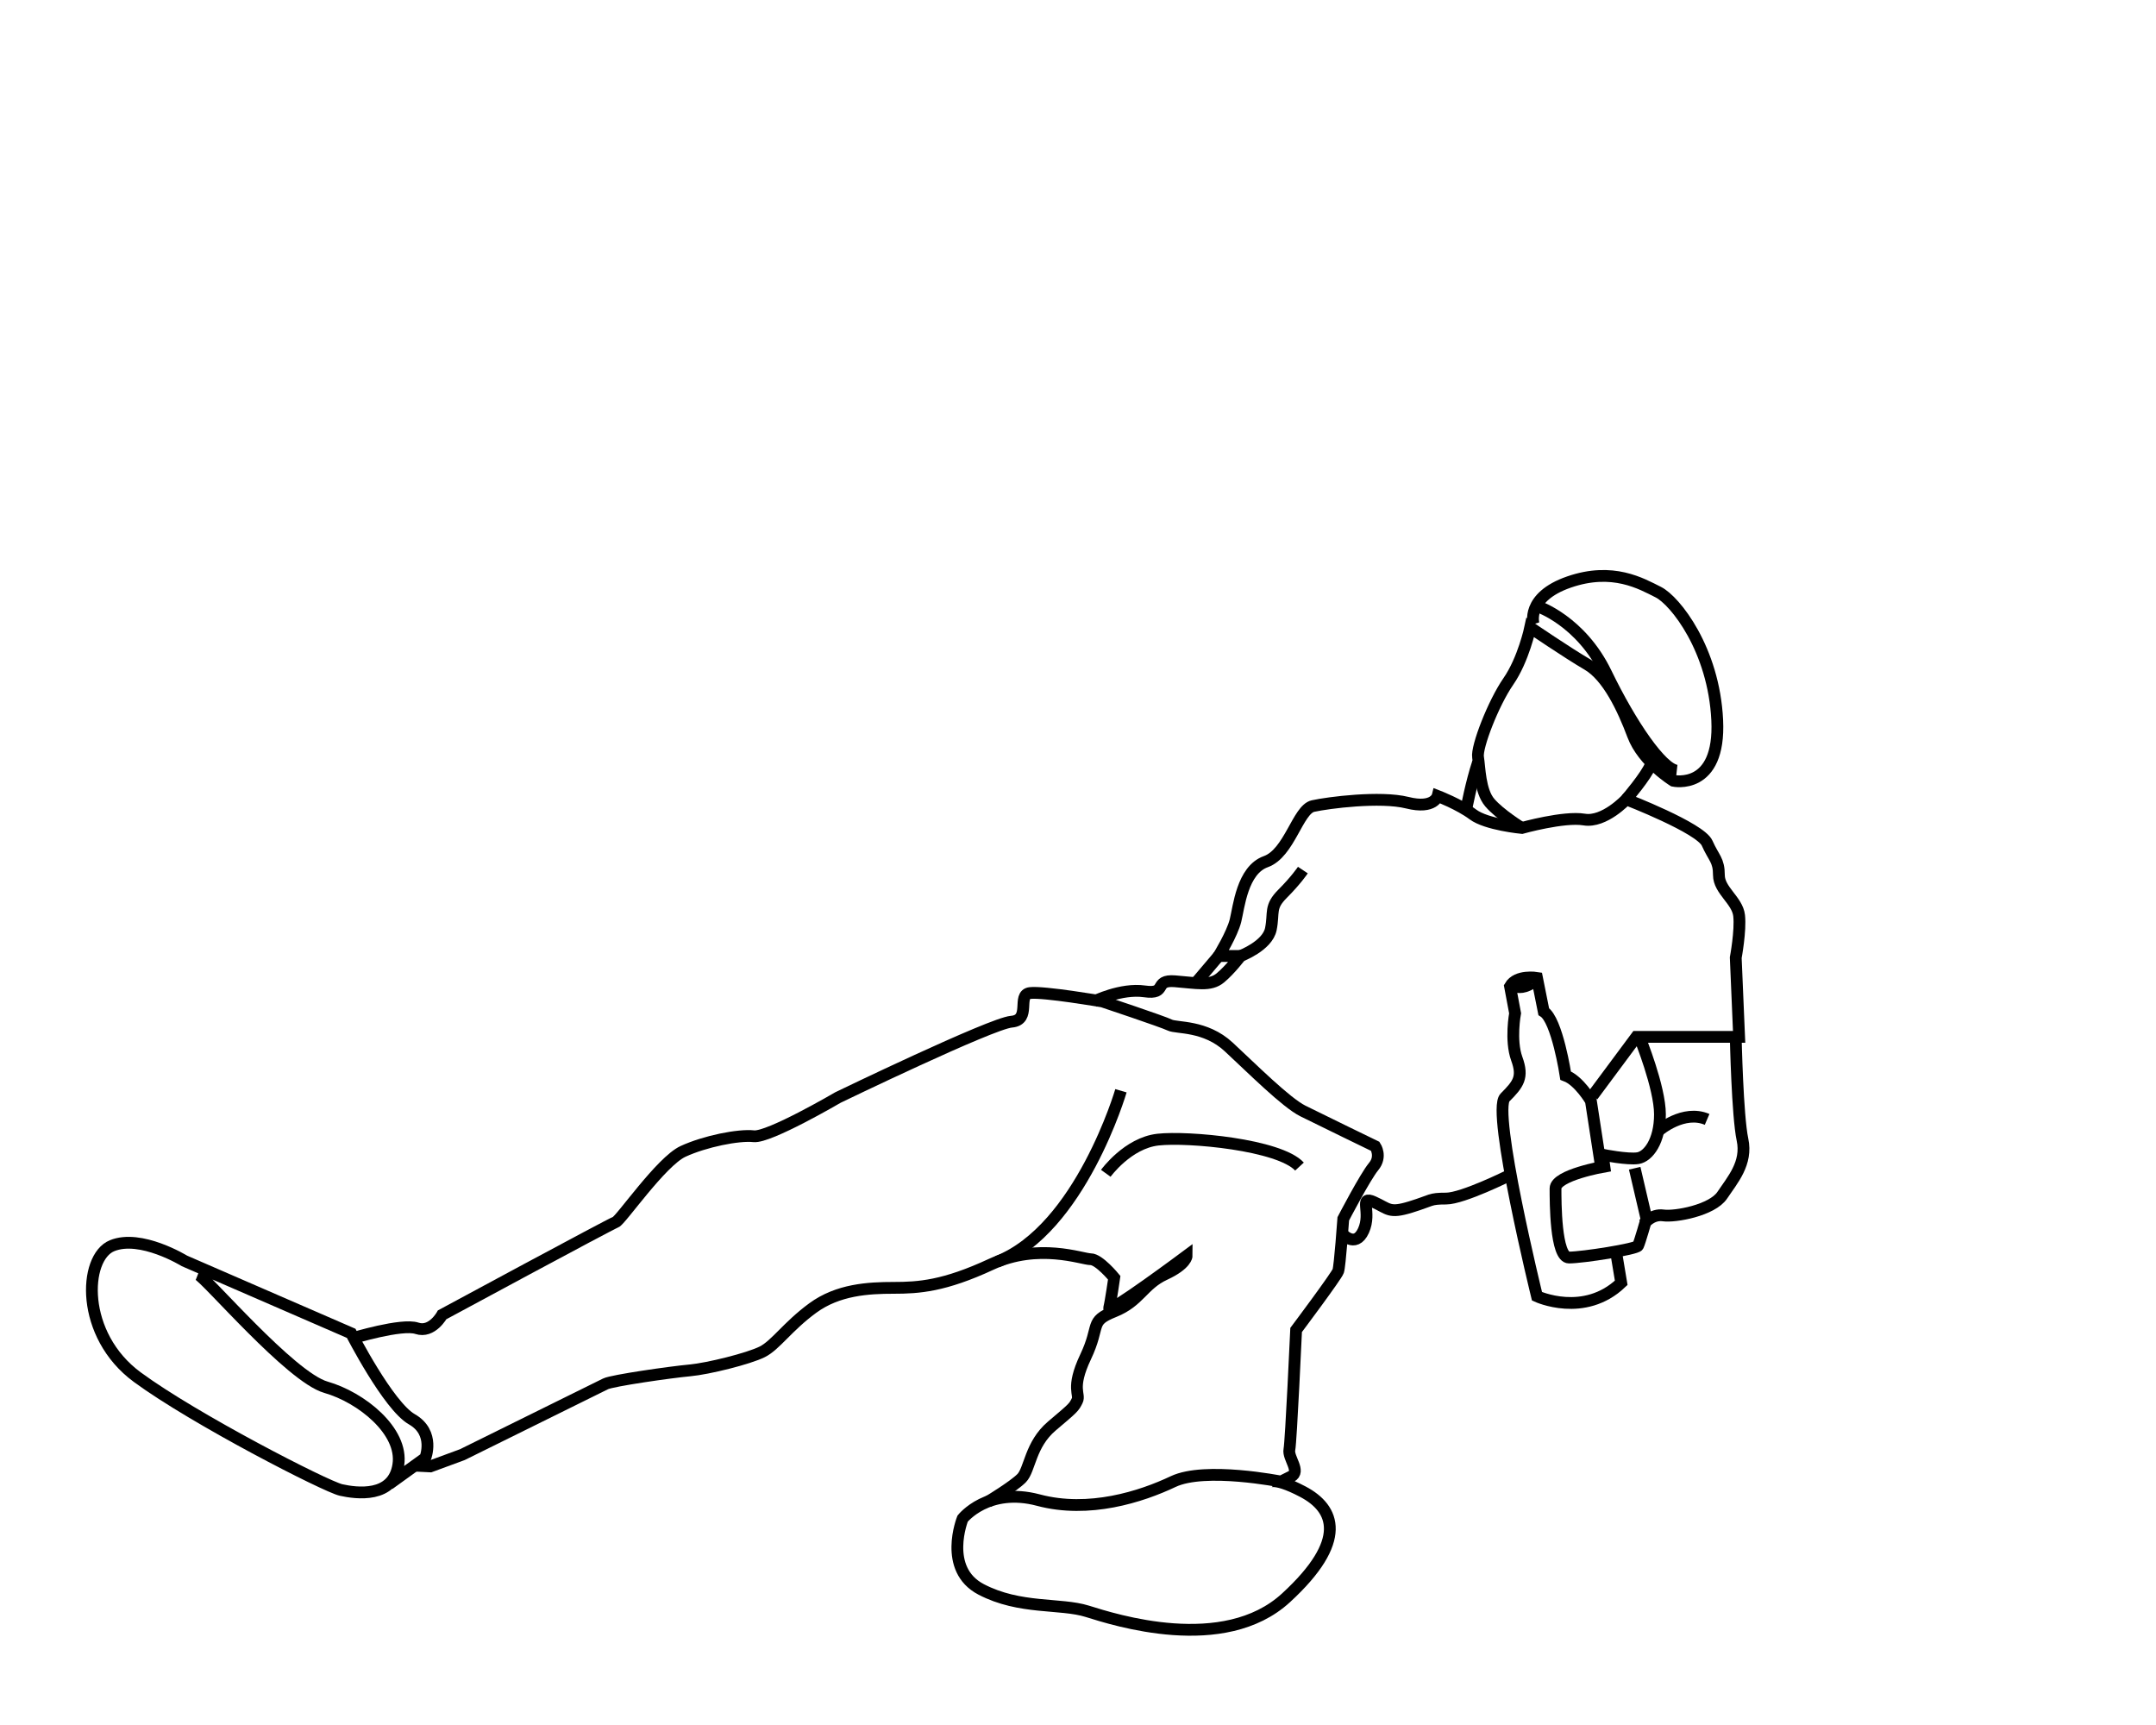
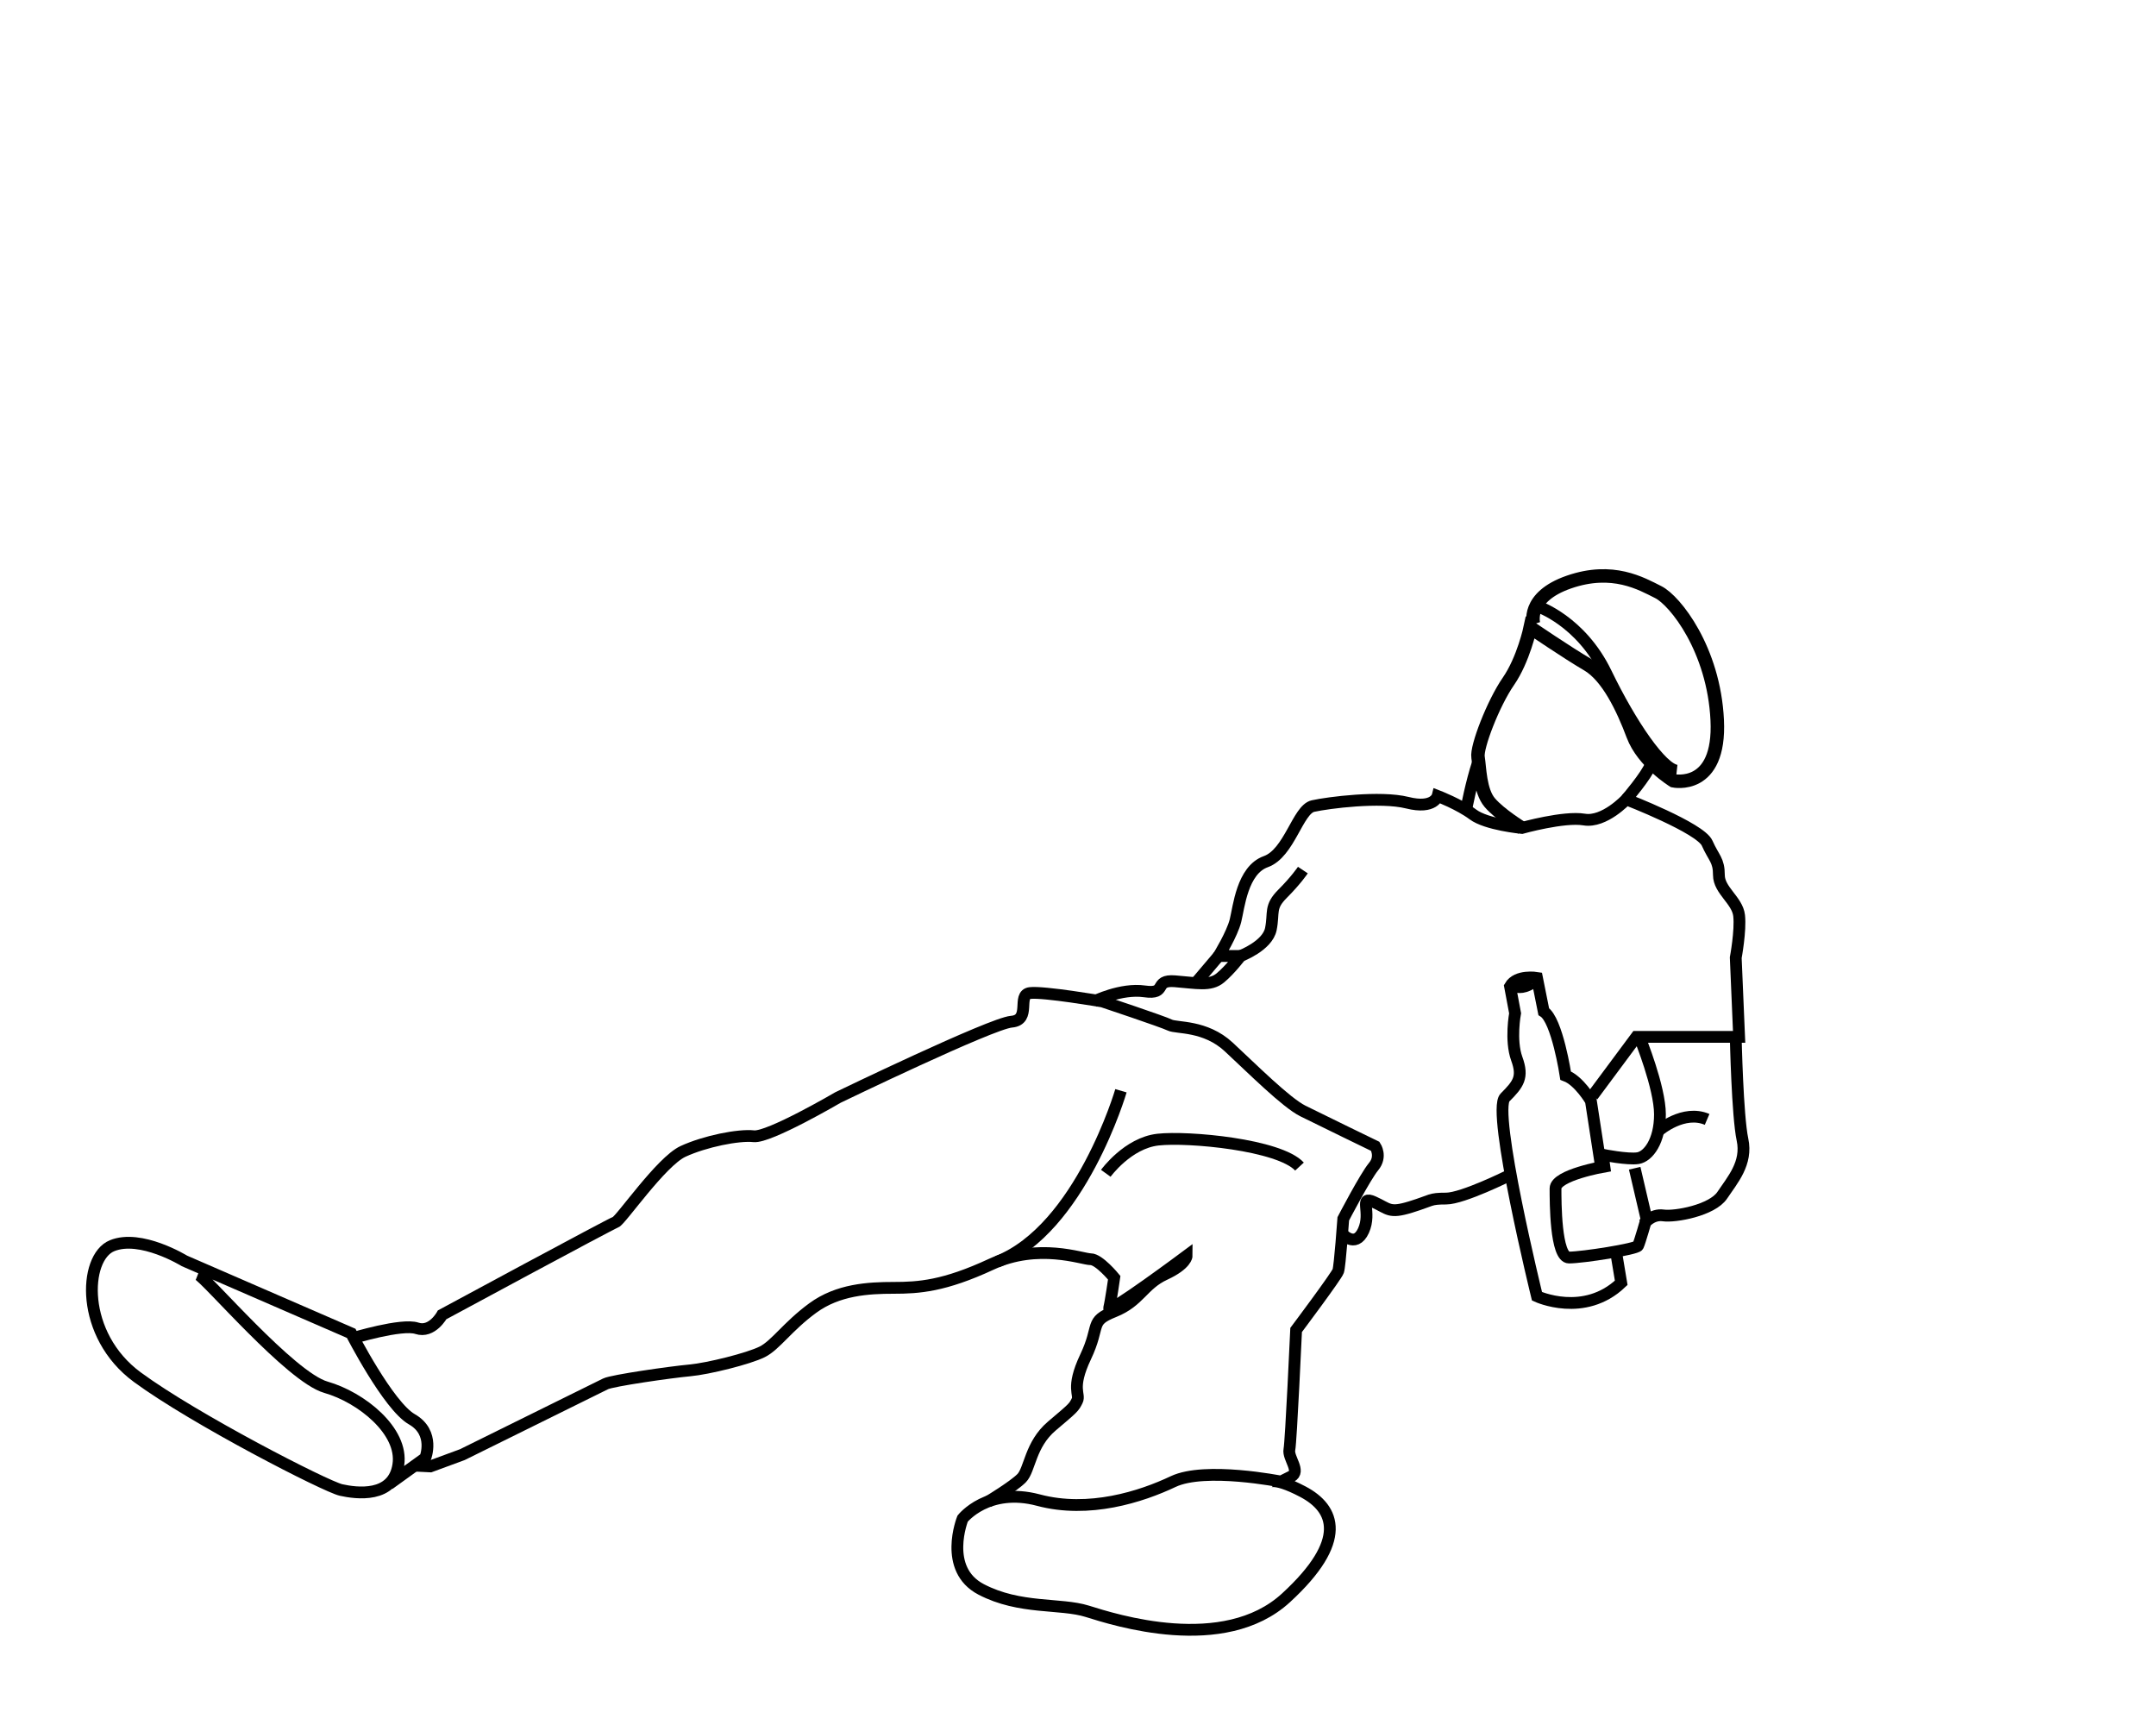
<svg xmlns="http://www.w3.org/2000/svg" version="1.1" id="Layer_1" x="0px" y="0px" viewBox="0 0 1280 1024" style="enable-background:new 0 0 1280 1024;" xml:space="preserve">
  <defs id="defs43" />
  <style type="text/css" id="style2">
	.st0{fill:none;stroke:#000000;stroke-width:3;stroke-miterlimit:10;}
</style>
  <path class="st0" d="M231,881l21.5-15.5c0,0,6-15-8-23s-36-51-36-51l-99-43c0,0-26-16-43-9s-19,53,15,78s112,65,121,67s31,5,34-15  s-22-40-43-46s-71-65-76-67" id="path4" style="stroke-width:7;stroke-miterlimit:10;stroke-dasharray:none" />
  <path class="st0" d="M209,794.5c0,0,29.5-9,38.5-6s15-8,15-8s100-54,103-55s27-36,40-42s33-10,42-9s50-23,50-23s91-44,103-45  s3-16,11-17s43,5,43,5s36,12,40,14s21,0,35,13s34,33,44,38s43,21,43,21s4,6-1,12s-18,31-18,31s-2,28-3,31s-25,35-25,35s-3,66-4,71  s7,13,1,16s-6,3-6,3s-45-9-64,0s-50,19-80,11s-45,11-45,11s-12,30,11,42s47,8,63,13s81,26,118-8s29-53,10-63s-21-5-21-5" id="path6" style="stroke-width:7;stroke-miterlimit:10;stroke-dasharray:none" />
  <path class="st0" d="M586.5,891.5c0,0,15-9,20-14s5-20,18-31s13-11,15-15s-4-7,5-26s2-21,17-27s17-16,30-22s13-11,13-11  s-47,35-46,31s3-18,3-18s-9-11-14-11s-31-10-59,3s-43,14-58,14s-33,1-48,12s-22,22-30,26s-32,10-43,11s-46,6-50,8s-85,42-85,42  l-19,7l-10-0.5" id="path8" style="stroke-width:7;stroke-miterlimit:10;stroke-dasharray:none" />
  <path class="st0" d="M665.5,647.5c0,0-24,82-73.5,101.5" id="path10" style="stroke-width:7;stroke-miterlimit:10;stroke-dasharray:none" />
  <path class="st0" d="M656.5,696.5c0,0,13-18,31-20s72,3,84,16" id="path12" style="stroke-width:7;stroke-miterlimit:10;stroke-dasharray:none" />
  <path class="st0" d="M649.5,594.5c0,0,16-8,30-6s5-7,18-6s21,3,27-2s12-13,12-13h-13c0,0,8-13,10-21s4-30,18-35s19-31,28-33  s40-6,56-2s18-4,18-4s13,5,21,11s29,8,29,8s25-7,37-5s25-12,25-12s44,17,48,26s7,10,7,19s11,15,12,24s-2,25-2,25l2,47h-61l-26,35" id="path14" style="stroke-width:7;stroke-miterlimit:10;stroke-dasharray:none" />
  <path class="st0" d="M796.5,732c0,0,8,9.5,13-1.5s-3-21,6-17s9,7,22,3s11-5,21-5s38-14,38-14" id="path16" style="stroke-width:7;stroke-miterlimit:10;stroke-dasharray:none" />
  <path class="st0" d="M736.5,567.5c0,0,16-6,18-16s-1-13,7-21s12-14,12-14" id="path18" style="stroke-width:7;stroke-miterlimit:10;stroke-dasharray:none" />
  <line class="st0" x1="723.5" y1="567.5" x2="709.5" y2="584" id="line20" style="stroke-width:7;stroke-miterlimit:10;stroke-dasharray:none" />
  <path class="st0" d="M973.5,616c0,0,12,29.5,12,45.5s-7,25-13,26s-21-2-21-2l1,7c0,0-29,5-29,13s0,41,8,41s40-5,41-7s5-16,5-16  l-7-30" id="path22" style="stroke-width:7;stroke-miterlimit:10;stroke-dasharray:none" />
  <path class="st0" d="M976,726.5c0,0,4.5-6,11.5-5s29-3,35-12s15-19,12-33s-4-60.5-4-60.5" id="path24" style="stroke-width:7;stroke-miterlimit:10;stroke-dasharray:none" />
  <path class="st0" d="M985,671c0,0,14.5-12.5,28.5-6.5" id="path26" style="stroke-width:7;stroke-miterlimit:10;stroke-dasharray:none" />
  <path class="st0" d="M870.5,480.5c0,0,3-16,7-28" id="path28" style="stroke-width:7;stroke-miterlimit:10;stroke-dasharray:none" />
-   <path class="st0" d="M903.5,491.5c0,0-13-8-19-15s-6-21-7-27s9-32,18-45s13-32,13-32s22,15,34,22s21,26,27,42s24,27,24,27  s28,6,26-36s-25-71-35-76s-27-15-53-6s-21,25-21,25" id="path30" style="stroke-width:7;stroke-miterlimit:10;stroke-dasharray:none" />
+   <path class="st0" d="M903.5,491.5c0,0-13-8-19-15s-6-21-7-27s9-32,18-45s13-32,13-32s22,15,34,22s21,26,27,42s24,27,24,27  s28,6,26-36s-25-71-35-76s-27-15-53-6s-21,25-21,25" id="path30" style="stroke-width:8;stroke-miterlimit:10;stroke-dasharray:none" />
  <path class="st0" d="M913,360c0,0,25.5,8.5,40.5,39.5s33,57,42,58" id="path32" style="stroke-width:7;stroke-miterlimit:10;stroke-dasharray:none" />
  <path class="st0" d="M950.5,692.5l-6-39c0,0-7-12-15-15c0,0-5-33-13-38l-4-20c0,0-12-2-16,5l3,16c0,0-3,16,1,27s1,15-7,23  s19,118,19,118s28,13,50-8l-3-18" id="path34" style="stroke-width:7;stroke-miterlimit:10;stroke-dasharray:none" />
  <path class="st0" d="M899.5,585.5c0,0,4,2,10-2" id="path36" style="stroke-width:7;stroke-miterlimit:10;stroke-dasharray:none" />
  <path class="st0" d="M965.5,474.5c0,0,12-14,14.5-20.5" id="path38" style="stroke-width:7;stroke-miterlimit:10;stroke-dasharray:none" />
</svg>
